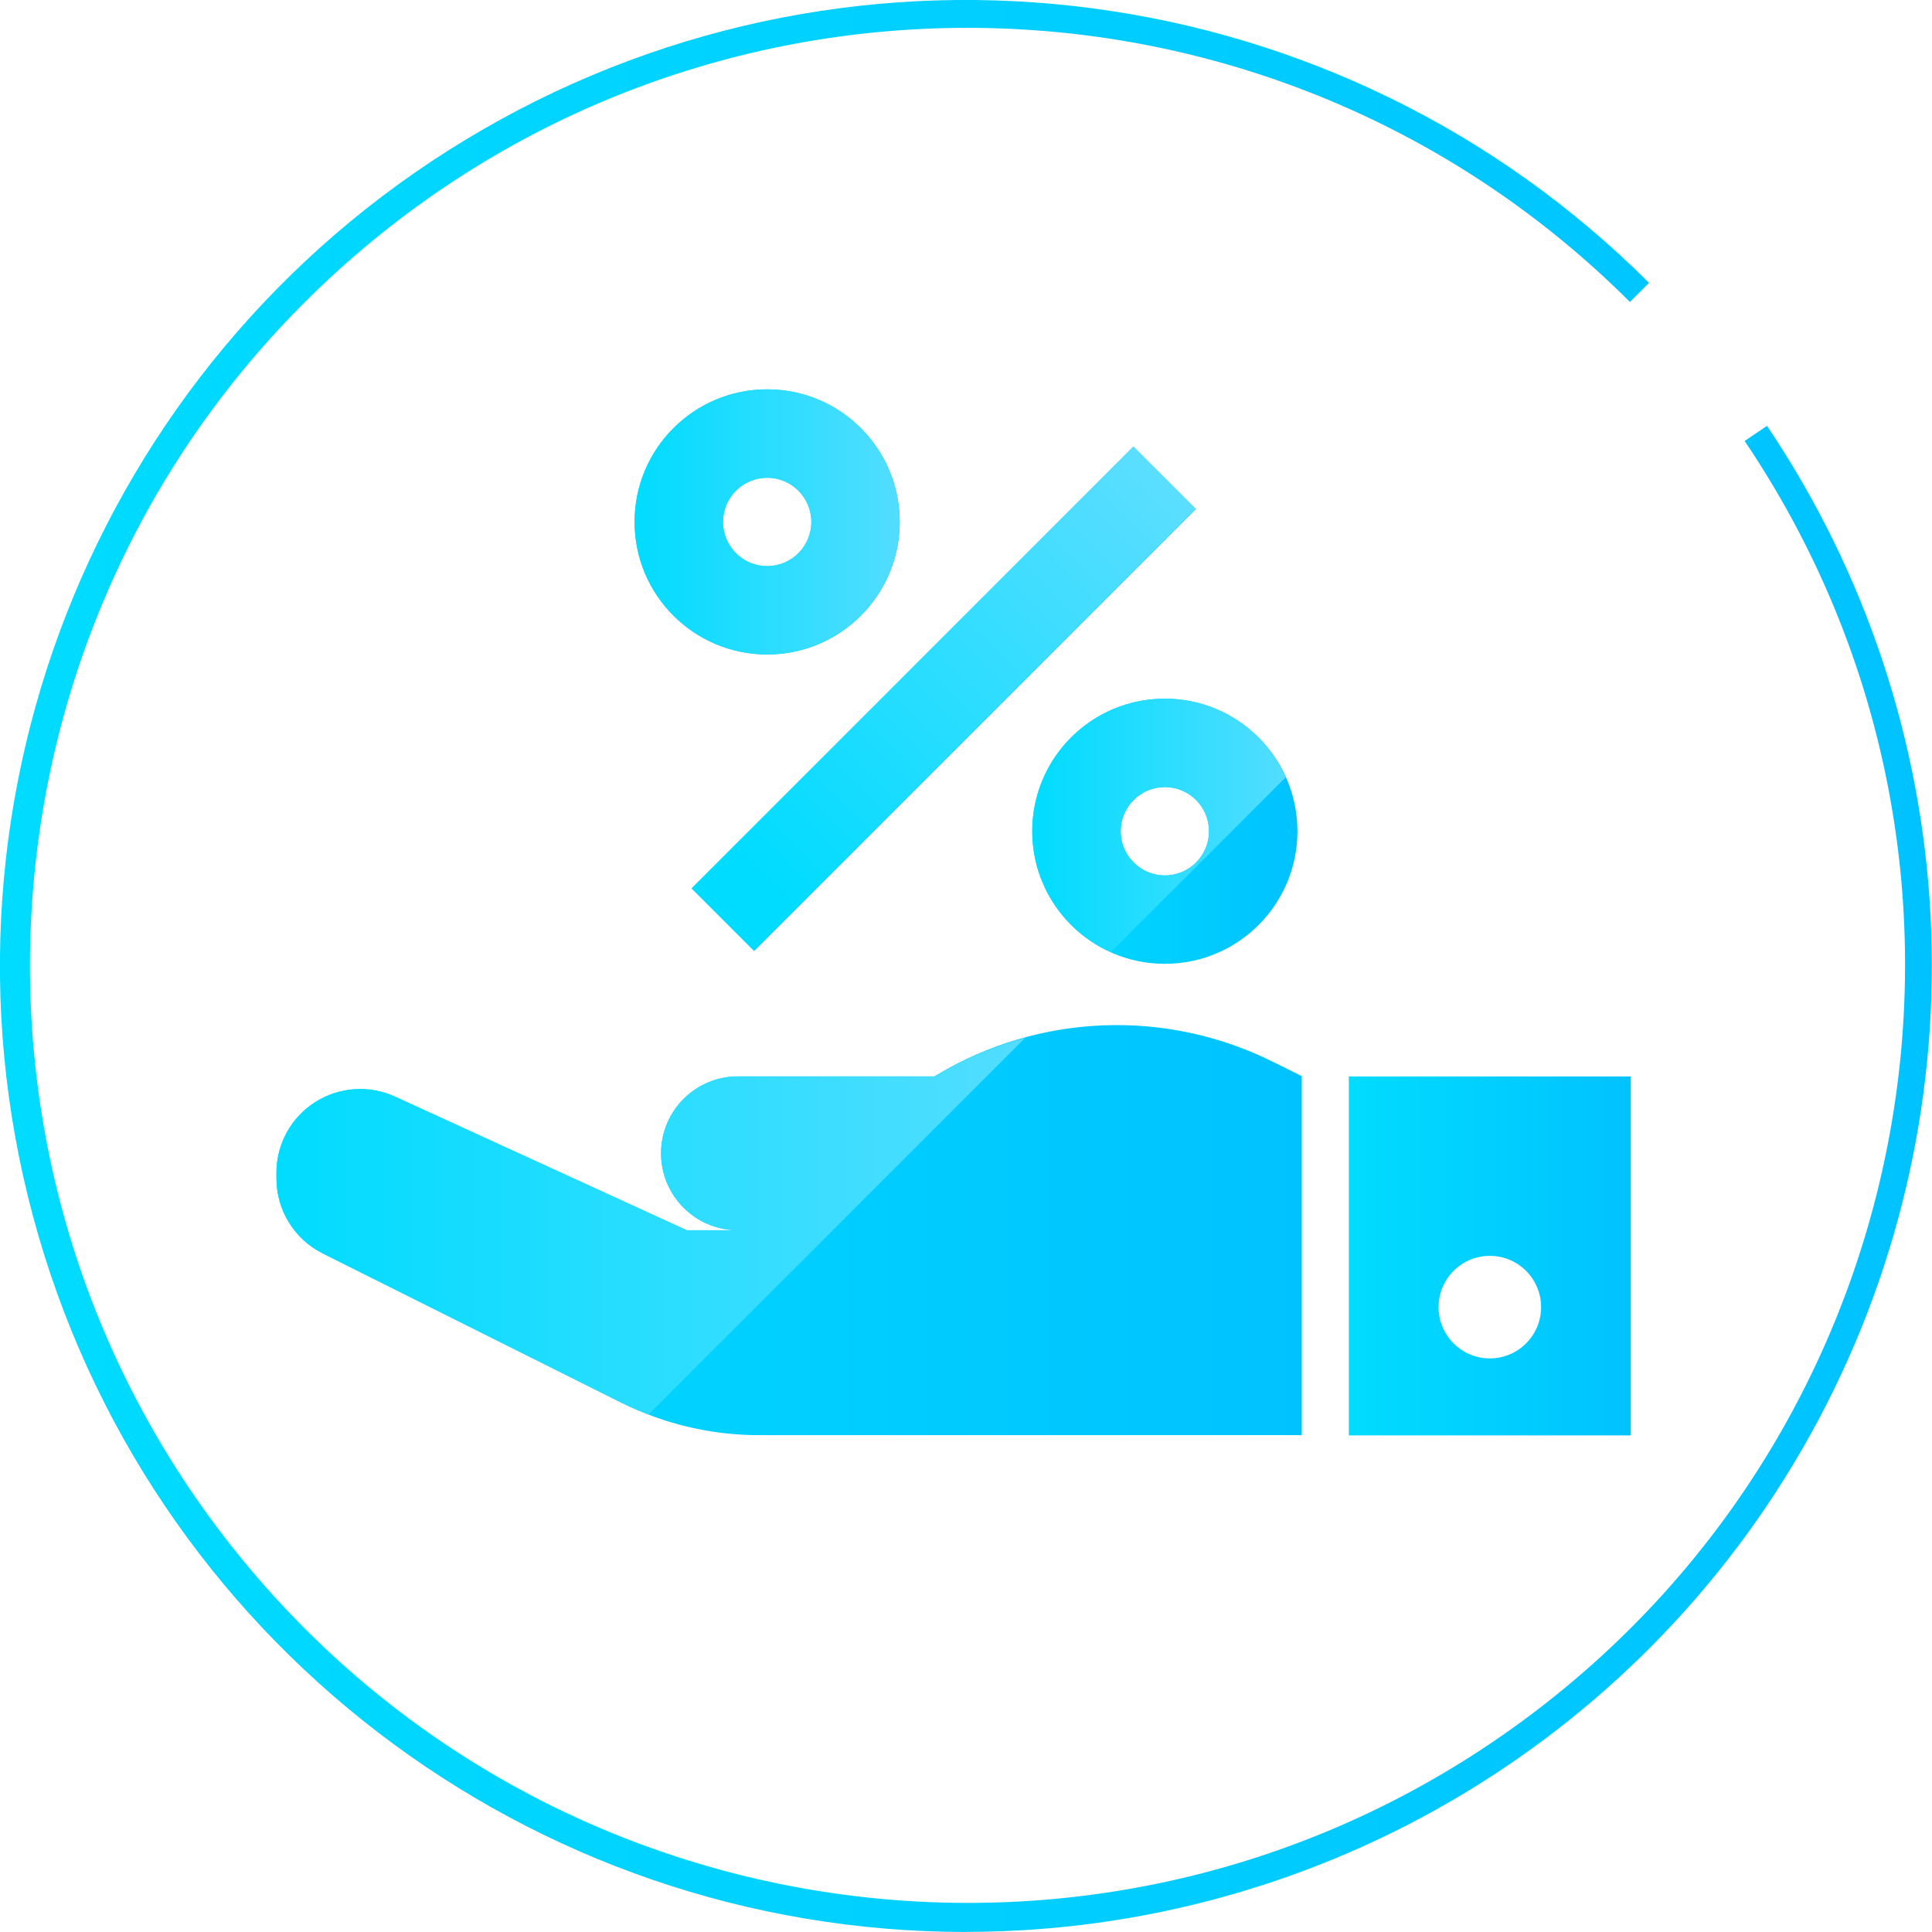
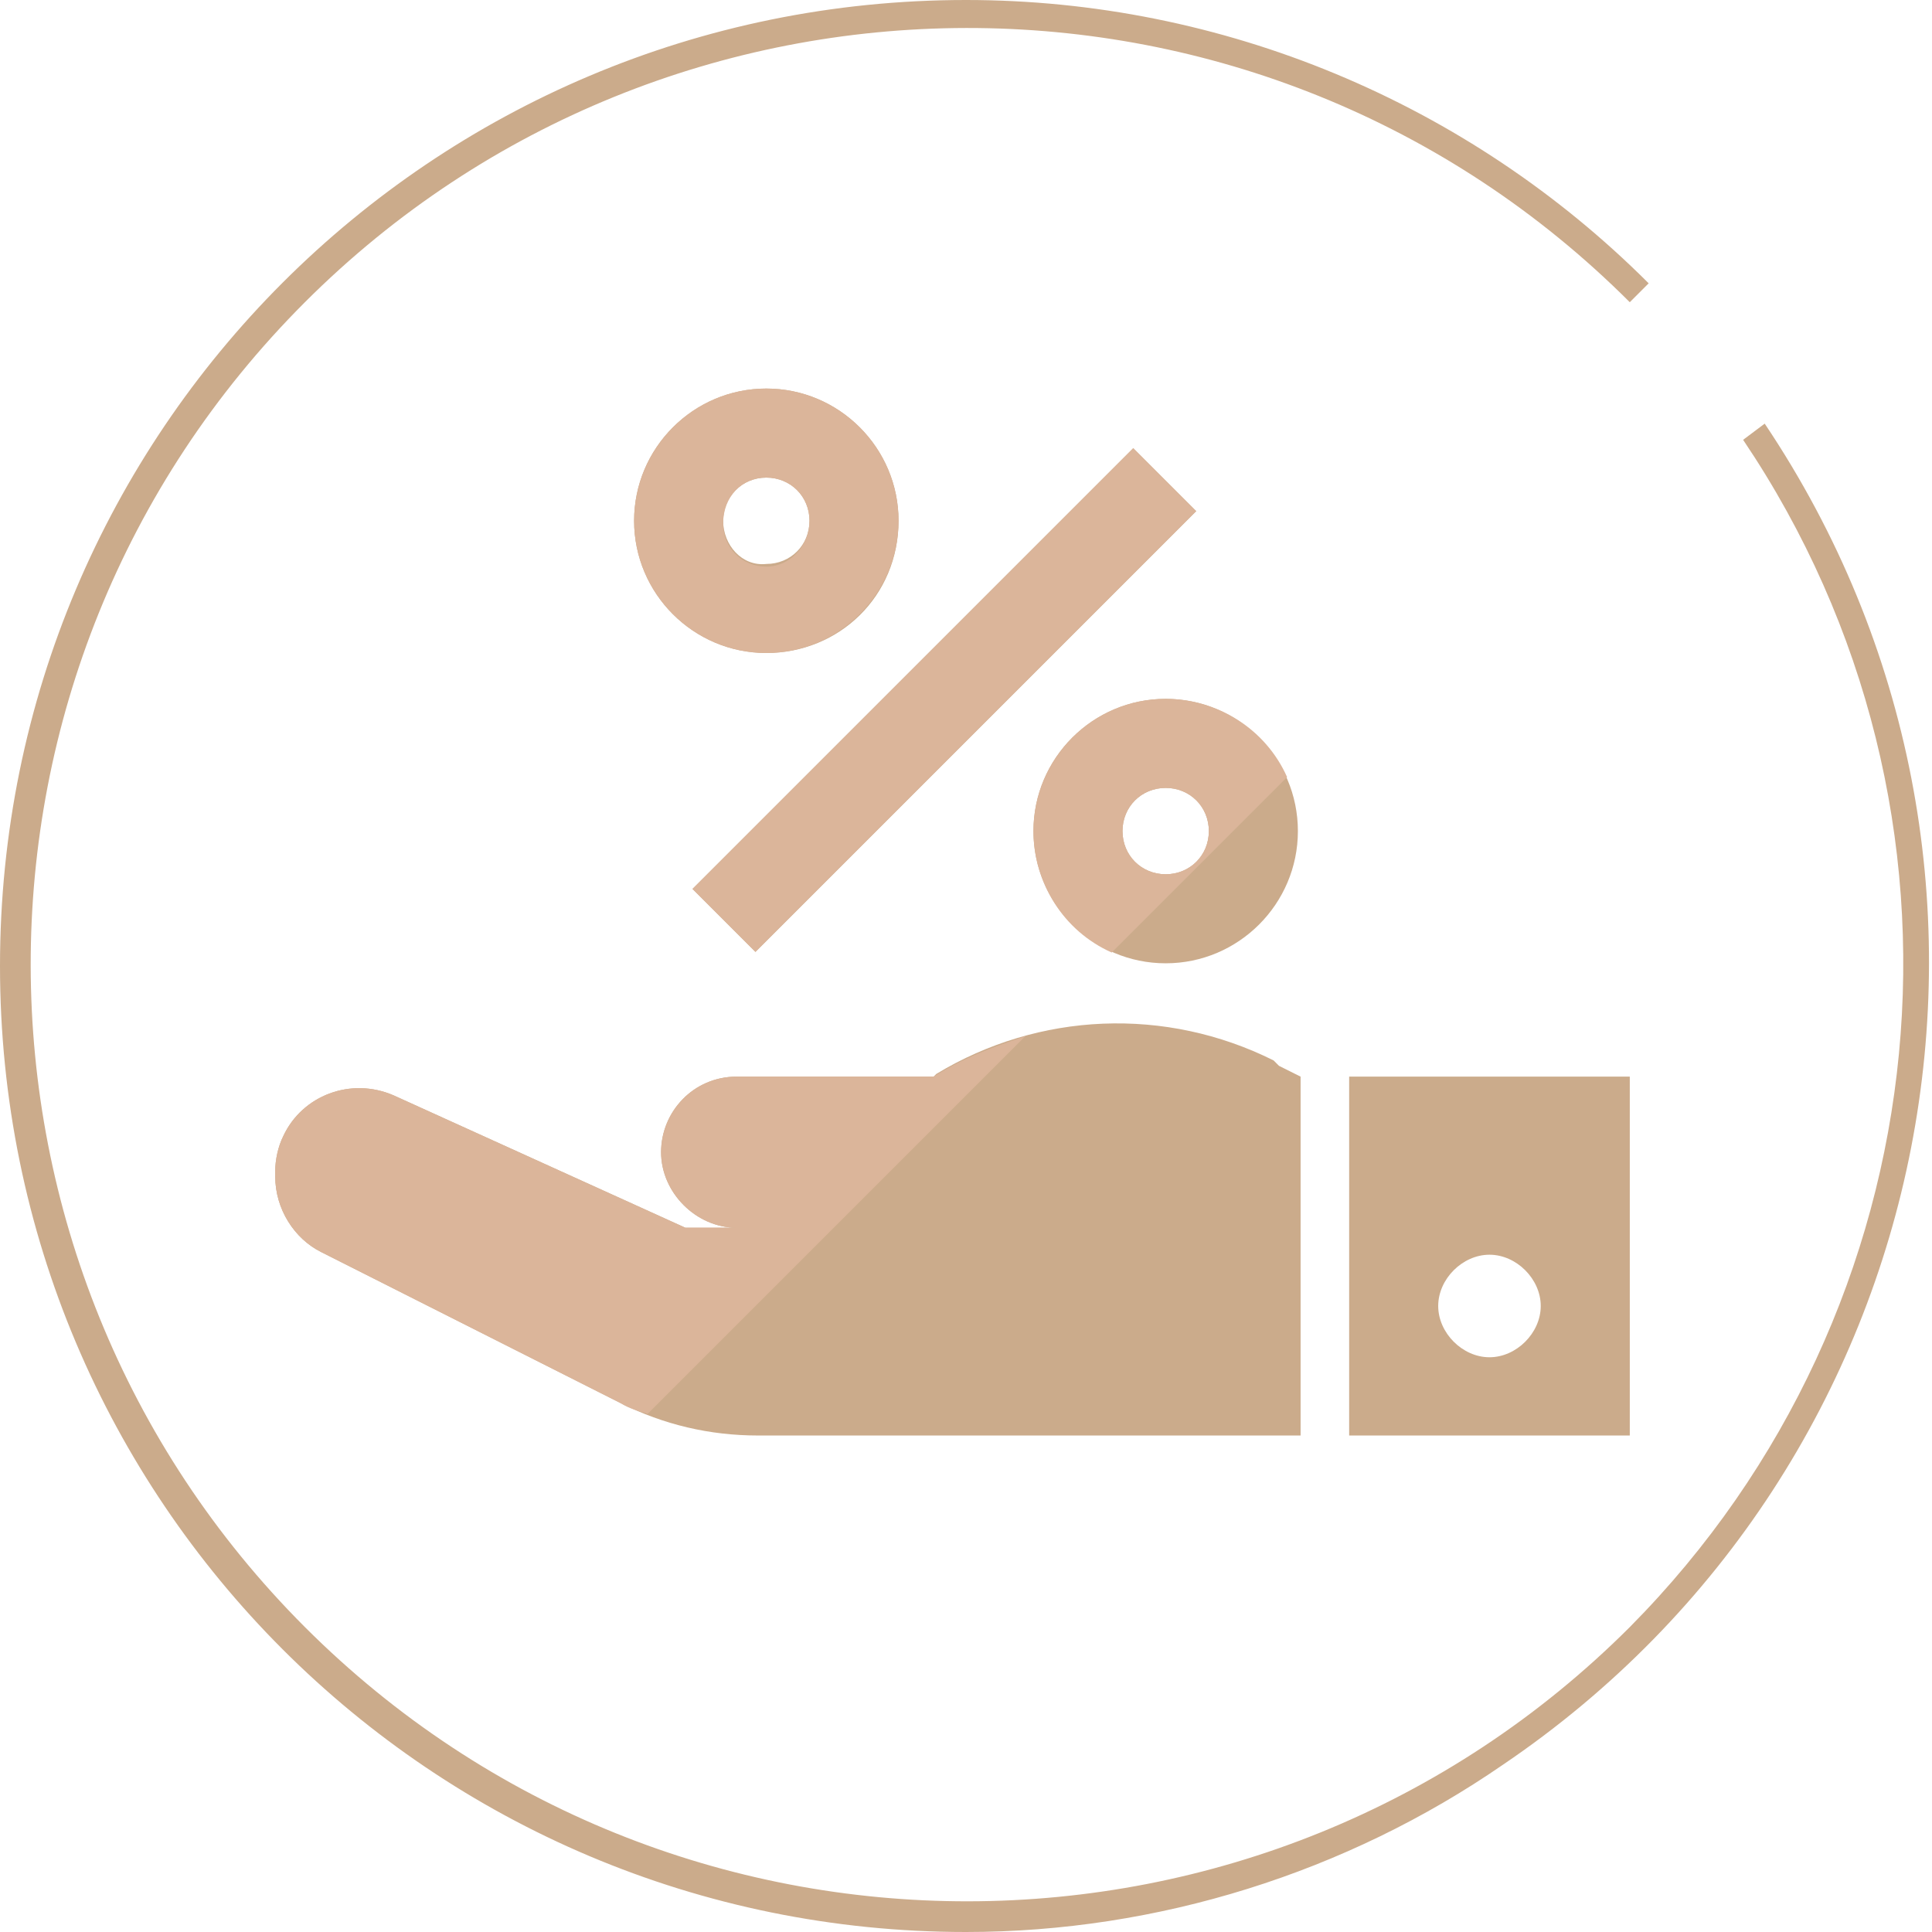
- <svg xmlns="http://www.w3.org/2000/svg" xmlns:xlink="http://www.w3.org/1999/xlink" width="71.583" height="71.582" viewBox="0 0 71.583 71.582">
-   <defs>
-     <linearGradient id="linear-gradient" y1="0.5" x2="1" y2="0.5" gradientUnits="objectBoundingBox">
-       <stop offset="0" stop-color="#00dcff" />
-       <stop offset="1" stop-color="#00c2ff" />
-     </linearGradient>
-     <linearGradient id="linear-gradient-2" x1="0.096" y1="0.5" x2="0.904" y2="0.5" xlink:href="#linear-gradient" />
-     <linearGradient id="linear-gradient-7" x1="0.096" y1="0.5" x2="1.202" y2="0.5" gradientUnits="objectBoundingBox">
-       <stop offset="0" stop-color="#00dcff" />
-       <stop offset="1" stop-color="#70deff" />
-     </linearGradient>
-     <linearGradient id="linear-gradient-8" x1="0" x2="1.369" xlink:href="#linear-gradient-7" />
-   </defs>
-   <g id="Group_968" data-name="Group 968" transform="translate(-1790.256 -1580.152)">
-     <path id="Path_750" data-name="Path 750" d="M1826.048,1651.734a35.791,35.791,0,1,1,25.307-61.1l-.707.707a34.736,34.736,0,1,0,4.249,5.15l.829-.56a35.8,35.8,0,0,1-29.678,55.8Z" fill="url(#linear-gradient)" />
-     <g id="Group_961" data-name="Group 961">
-       <rect id="Rectangle_577" data-name="Rectangle 577" width="23.15" height="3.274" transform="translate(1815.88 1613.068) rotate(-45)" fill="url(#linear-gradient-2)" />
-       <path id="Path_751" data-name="Path 751" d="M1823.592,1599.49a4.912,4.912,0,1,0-4.912,4.912A4.912,4.912,0,0,0,1823.592,1599.49Zm-6.549,0a1.637,1.637,0,1,1,1.637,1.638A1.637,1.637,0,0,1,1817.043,1599.49Z" fill="url(#linear-gradient)" />
-       <path id="Path_752" data-name="Path 752" d="M1833.415,1606.039a4.912,4.912,0,1,0,4.912,4.912A4.912,4.912,0,0,0,1833.415,1606.039Zm0,6.549a1.637,1.637,0,1,1,1.637-1.637A1.637,1.637,0,0,1,1833.415,1612.588Z" fill="url(#linear-gradient)" />
-     </g>
-     <g id="Group_962" data-name="Group 962">
-       <path id="Path_753" data-name="Path 753" d="M1837.43,1619.5a12.961,12.961,0,0,0-12.461.479l-.09.053h-7.28a2.849,2.849,0,0,0,0,5.7h-1.9l-10.8-4.946a3.1,3.1,0,0,0-4.4,2.822v.206a3.106,3.106,0,0,0,1.715,2.777l11.074,5.535a11.384,11.384,0,0,0,5.1,1.2h20.1v-13.3l-.825-.413Z" fill="url(#linear-gradient)" />
-       <path id="Path_754" data-name="Path 754" d="M1840.232,1620.036v13.3h10.447v-13.3Zm5.224,10.447a1.9,1.9,0,1,1,1.9-1.9A1.9,1.9,0,0,1,1845.456,1630.483Z" fill="url(#linear-gradient)" />
-     </g>
-     <g id="Group_963" data-name="Group 963">
-       <rect id="Rectangle_578" data-name="Rectangle 578" width="23.15" height="3.274" transform="translate(1815.88 1613.068) rotate(-45)" fill="url(#linear-gradient-7)" />
-       <path id="Path_755" data-name="Path 755" d="M1818.68,1604.4a4.911,4.911,0,1,0-4.912-4.912A4.918,4.918,0,0,0,1818.68,1604.4Zm0-6.549a1.638,1.638,0,1,1-1.637,1.637A1.639,1.639,0,0,1,1818.68,1597.853Z" fill="url(#linear-gradient-8)" />
-       <path id="Path_756" data-name="Path 756" d="M1833.415,1606.039a4.907,4.907,0,0,0-2,9.391l6.477-6.476A4.906,4.906,0,0,0,1833.415,1606.039Zm0,6.549a1.637,1.637,0,1,1,1.637-1.637A1.637,1.637,0,0,1,1833.415,1612.588Z" fill="url(#linear-gradient-8)" />
-       <path id="Path_757" data-name="Path 757" d="M1824.879,1620.036h-7.28a2.849,2.849,0,0,0,0,5.7h-1.9l-10.8-4.946a3.1,3.1,0,0,0-4.4,2.822v.206a3.106,3.106,0,0,0,1.715,2.777l11.074,5.535c.325.163.66.3,1,.429l13.953-13.954a12.926,12.926,0,0,0-3.275,1.38Z" fill="url(#linear-gradient-8)" />
-     </g>
+ <svg xmlns="http://www.w3.org/2000/svg" version="1.1" id="圖層_1" x="0px" y="0px" viewBox="0 0 71.6 71.6" style="enable-background:new 0 0 71.6 71.6;" xml:space="preserve">
+   <style type="text/css">
+ 	.st0{fill:#CBAB8B;}
+ 	.st1{fill:#DBB59A;}
+ </style>
+   <path id="Path_750" class="st0" d="M35.8,71.6C16,71.6,0,55.6,0,35.8S16,0,35.8,0c9.5,0,18.6,3.8,25.3,10.5l-0.7,0.7  c-13.6-13.6-35.6-13.5-49.1,0c-13.6,13.6-13.5,35.6,0,49.1c13.6,13.6,35.6,13.5,49.1,0c11.7-11.8,13.5-30.2,4.2-44l0.8-0.6  c11,16.4,6.7,38.6-9.7,49.7C49.9,69.4,42.9,71.6,35.8,71.6L35.8,71.6z" />
+   <g id="Group_961">
+     <rect id="Rectangle_577" x="23.4" y="24.3" transform="matrix(0.7071 -0.7071 0.7071 0.7071 -8.0647 32.3076)" class="st0" width="23.1" height="3.3" />
+     <path id="Path_751" class="st0" d="M33.3,19.3c0-2.7-2.2-4.9-4.9-4.9s-4.9,2.2-4.9,4.9c0,2.7,2.2,4.9,4.9,4.9l0,0   C31.1,24.2,33.3,22.1,33.3,19.3z M26.8,19.3c0-0.9,0.7-1.6,1.6-1.6c0.9,0,1.6,0.7,1.6,1.6c0,0.9-0.7,1.6-1.6,1.6   C27.5,21,26.8,20.2,26.8,19.3C26.8,19.3,26.8,19.3,26.8,19.3L26.8,19.3z" />
+     <path id="Path_752" class="st0" d="M43.2,25.9c-2.7,0-4.9,2.2-4.9,4.9s2.2,4.9,4.9,4.9c2.7,0,4.9-2.2,4.9-4.9l0,0   C48.1,28.1,45.9,25.9,43.2,25.9z M43.2,32.4c-0.9,0-1.6-0.7-1.6-1.6c0-0.9,0.7-1.6,1.6-1.6c0.9,0,1.6,0.7,1.6,1.6c0,0,0,0,0,0   C44.8,31.7,44.1,32.4,43.2,32.4L43.2,32.4L43.2,32.4z" />
+   </g>
+   <g id="Group_962">
+     <path id="Path_753" class="st0" d="M47.2,39.3c-4-2-8.7-1.8-12.5,0.5l-0.1,0.1h-7.3c-1.6,0-2.8,1.3-2.8,2.8s1.3,2.8,2.8,2.8h-1.9   l-10.8-4.9c-1.6-0.7-3.4,0-4.1,1.5c-0.2,0.4-0.3,0.9-0.3,1.3v0.2c0,1.2,0.7,2.3,1.7,2.8L23,52c1.6,0.8,3.3,1.2,5.1,1.2h20.1V39.9   l-0.8-0.4L47.2,39.3z" />
+     <path id="Path_754" class="st0" d="M50,39.9v13.3h10.4V39.9H50z M55.2,50.3c-1,0-1.9-0.9-1.9-1.9c0-1,0.9-1.9,1.9-1.9   c1,0,1.9,0.9,1.9,1.9S56.2,50.3,55.2,50.3L55.2,50.3z" />
+   </g>
+   <g id="Group_963">
+     <rect id="Rectangle_578" x="23.4" y="24.3" transform="matrix(0.7071 -0.7071 0.7071 0.7071 -8.0647 32.3076)" class="st1" width="23.1" height="3.3" />
+     <path id="Path_755" class="st1" d="M28.4,24.2c2.7,0,4.9-2.2,4.9-4.9c0-2.7-2.2-4.9-4.9-4.9c-2.7,0-4.9,2.2-4.9,4.9   C23.5,22,25.7,24.2,28.4,24.2z M28.4,17.7c0.9,0,1.6,0.7,1.6,1.6S29.3,21,28.4,21s-1.6-0.7-1.6-1.6c0,0,0,0,0,0   C26.8,18.4,27.5,17.7,28.4,17.7L28.4,17.7z" />
+     <path id="Path_756" class="st1" d="M43.2,25.9c-2.7,0-4.9,2.2-4.9,4.9c0,1.9,1.1,3.7,2.9,4.5l6.5-6.5C46.9,27,45.1,25.9,43.2,25.9z    M43.2,32.4c-0.9,0-1.6-0.7-1.6-1.6c0-0.9,0.7-1.6,1.6-1.6c0.9,0,1.6,0.7,1.6,1.6c0,0,0,0,0,0C44.8,31.7,44.1,32.4,43.2,32.4   L43.2,32.4L43.2,32.4z" />
+     <path id="Path_757" class="st1" d="M34.6,39.9h-7.3c-1.6,0-2.8,1.3-2.8,2.8s1.3,2.8,2.8,2.8h-1.9l-10.8-4.9c-1.6-0.7-3.4,0-4.1,1.5   c-0.2,0.4-0.3,0.9-0.3,1.3v0.2c0,1.2,0.7,2.3,1.7,2.8L23,52c0.3,0.2,0.7,0.3,1,0.4l14-14C36.8,38.8,35.7,39.2,34.6,39.9L34.6,39.9z   " />
  </g>
</svg>
